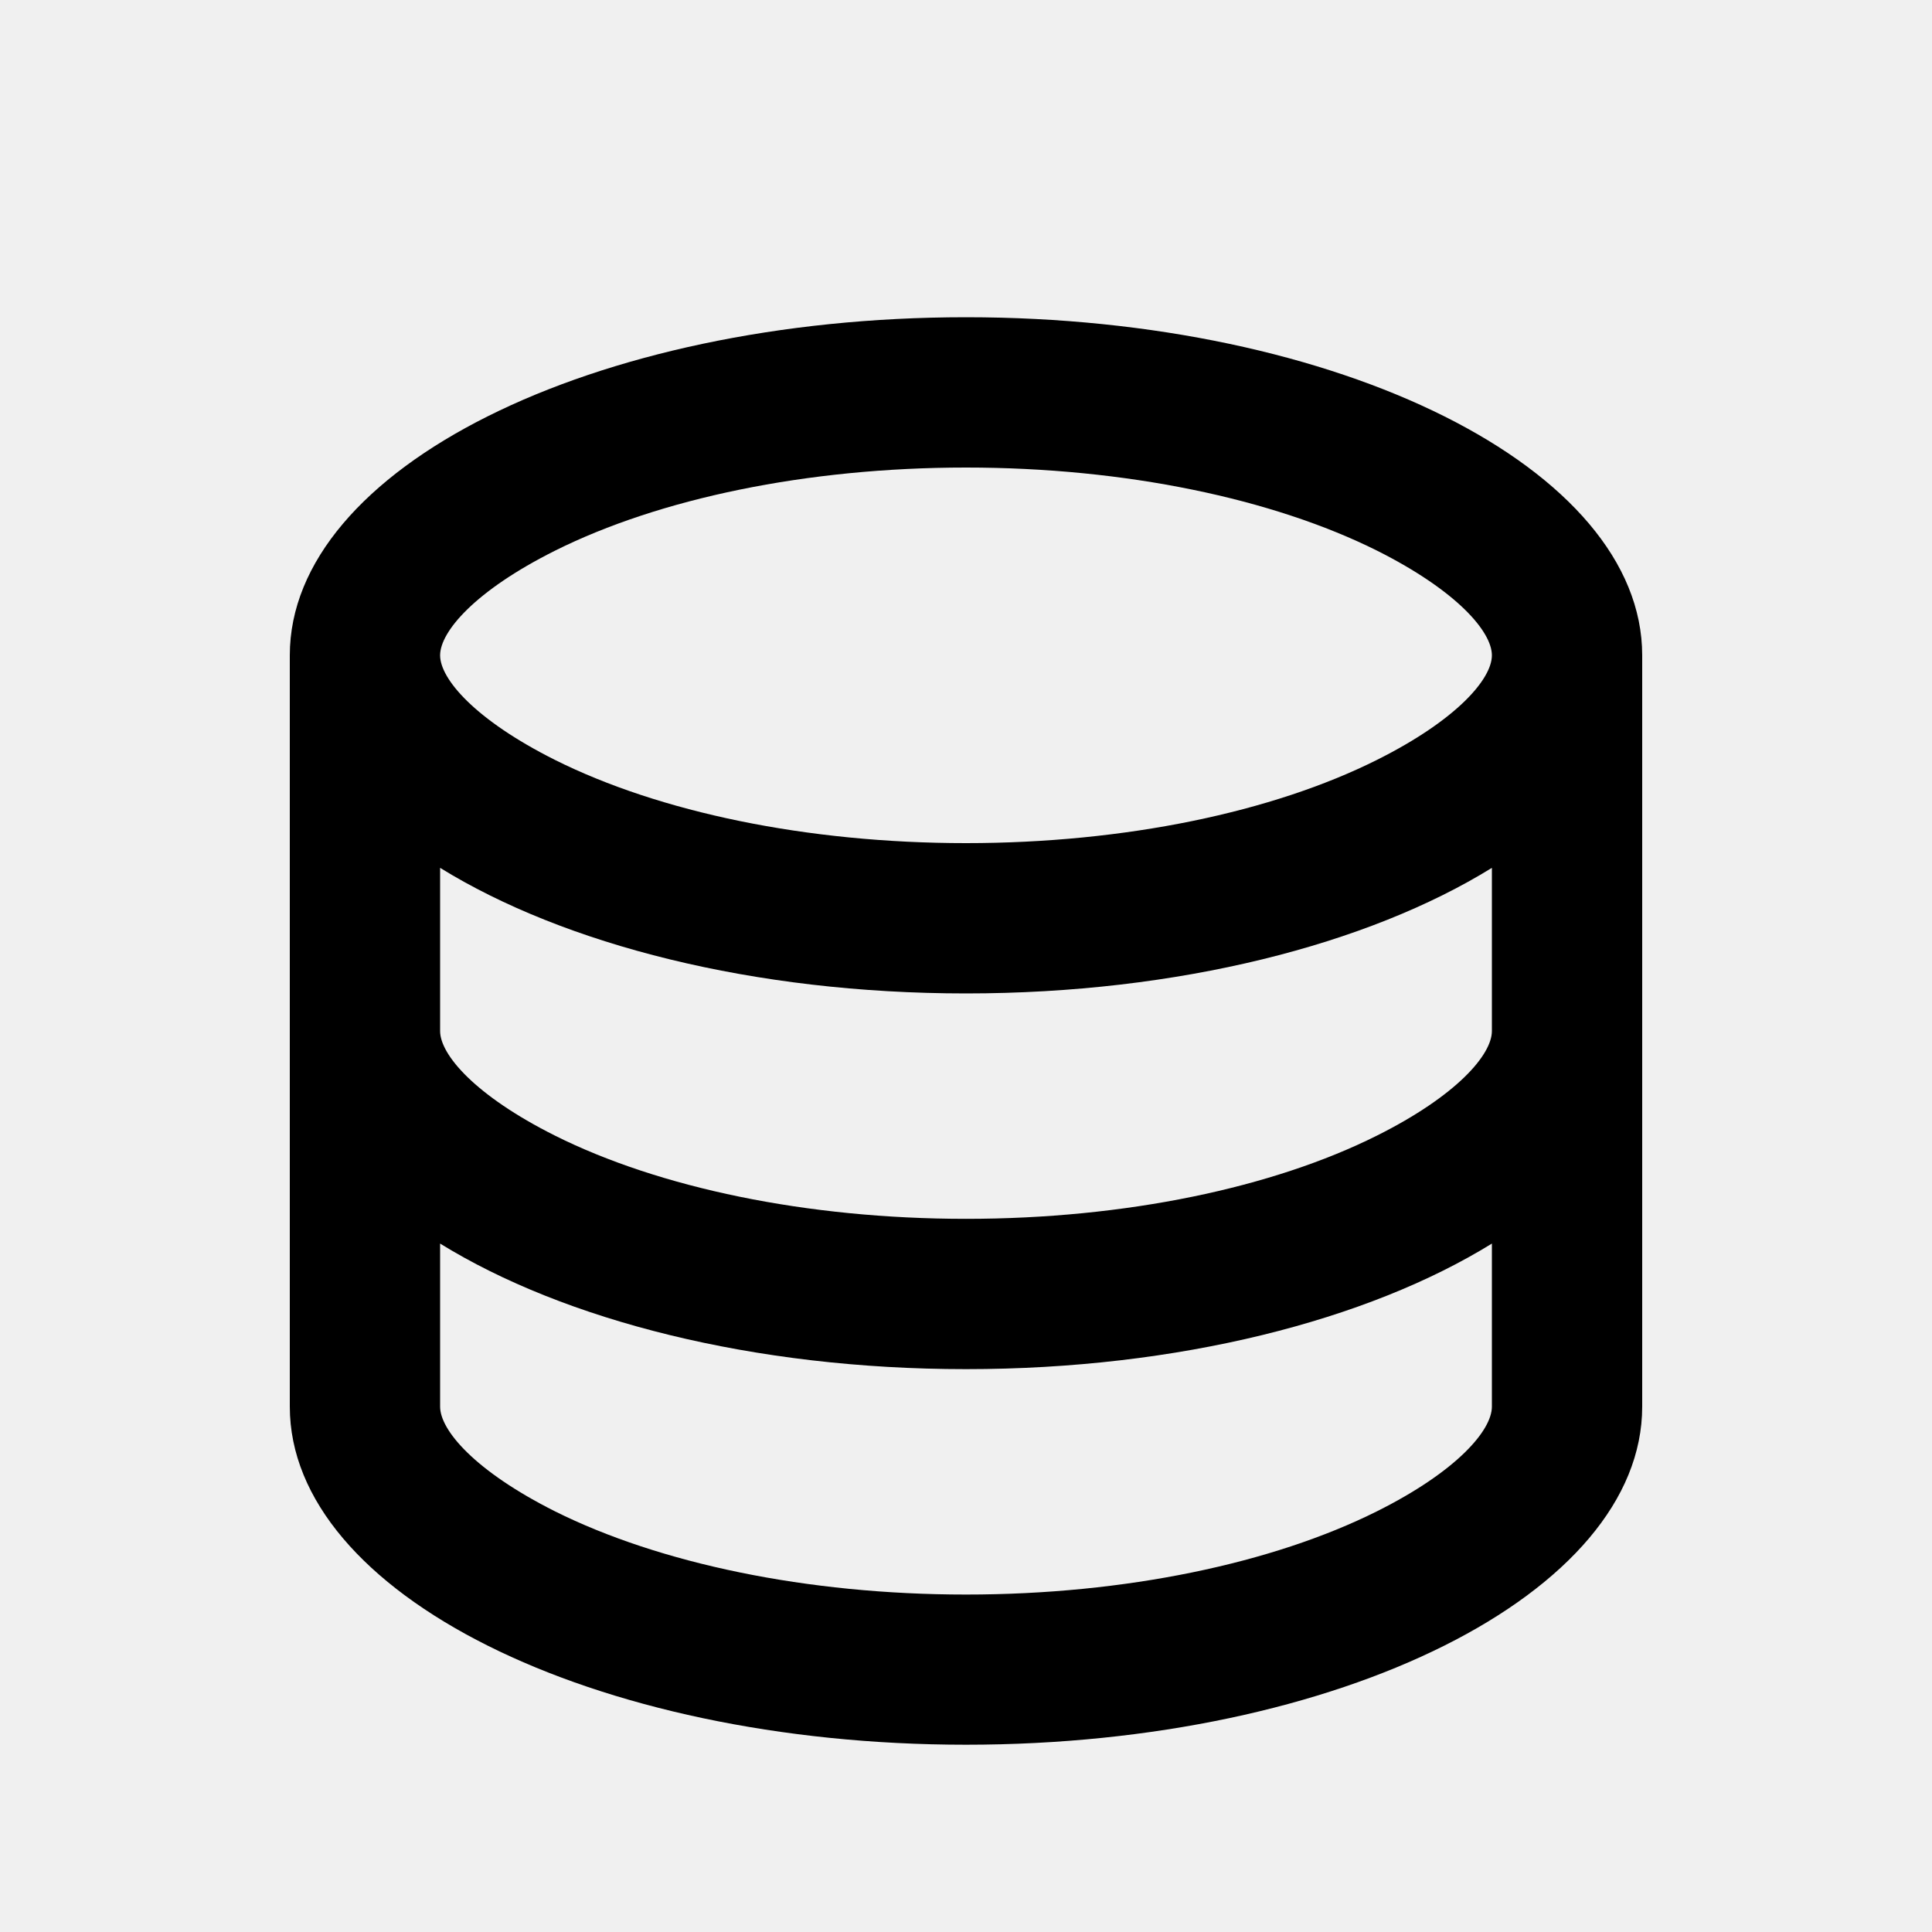
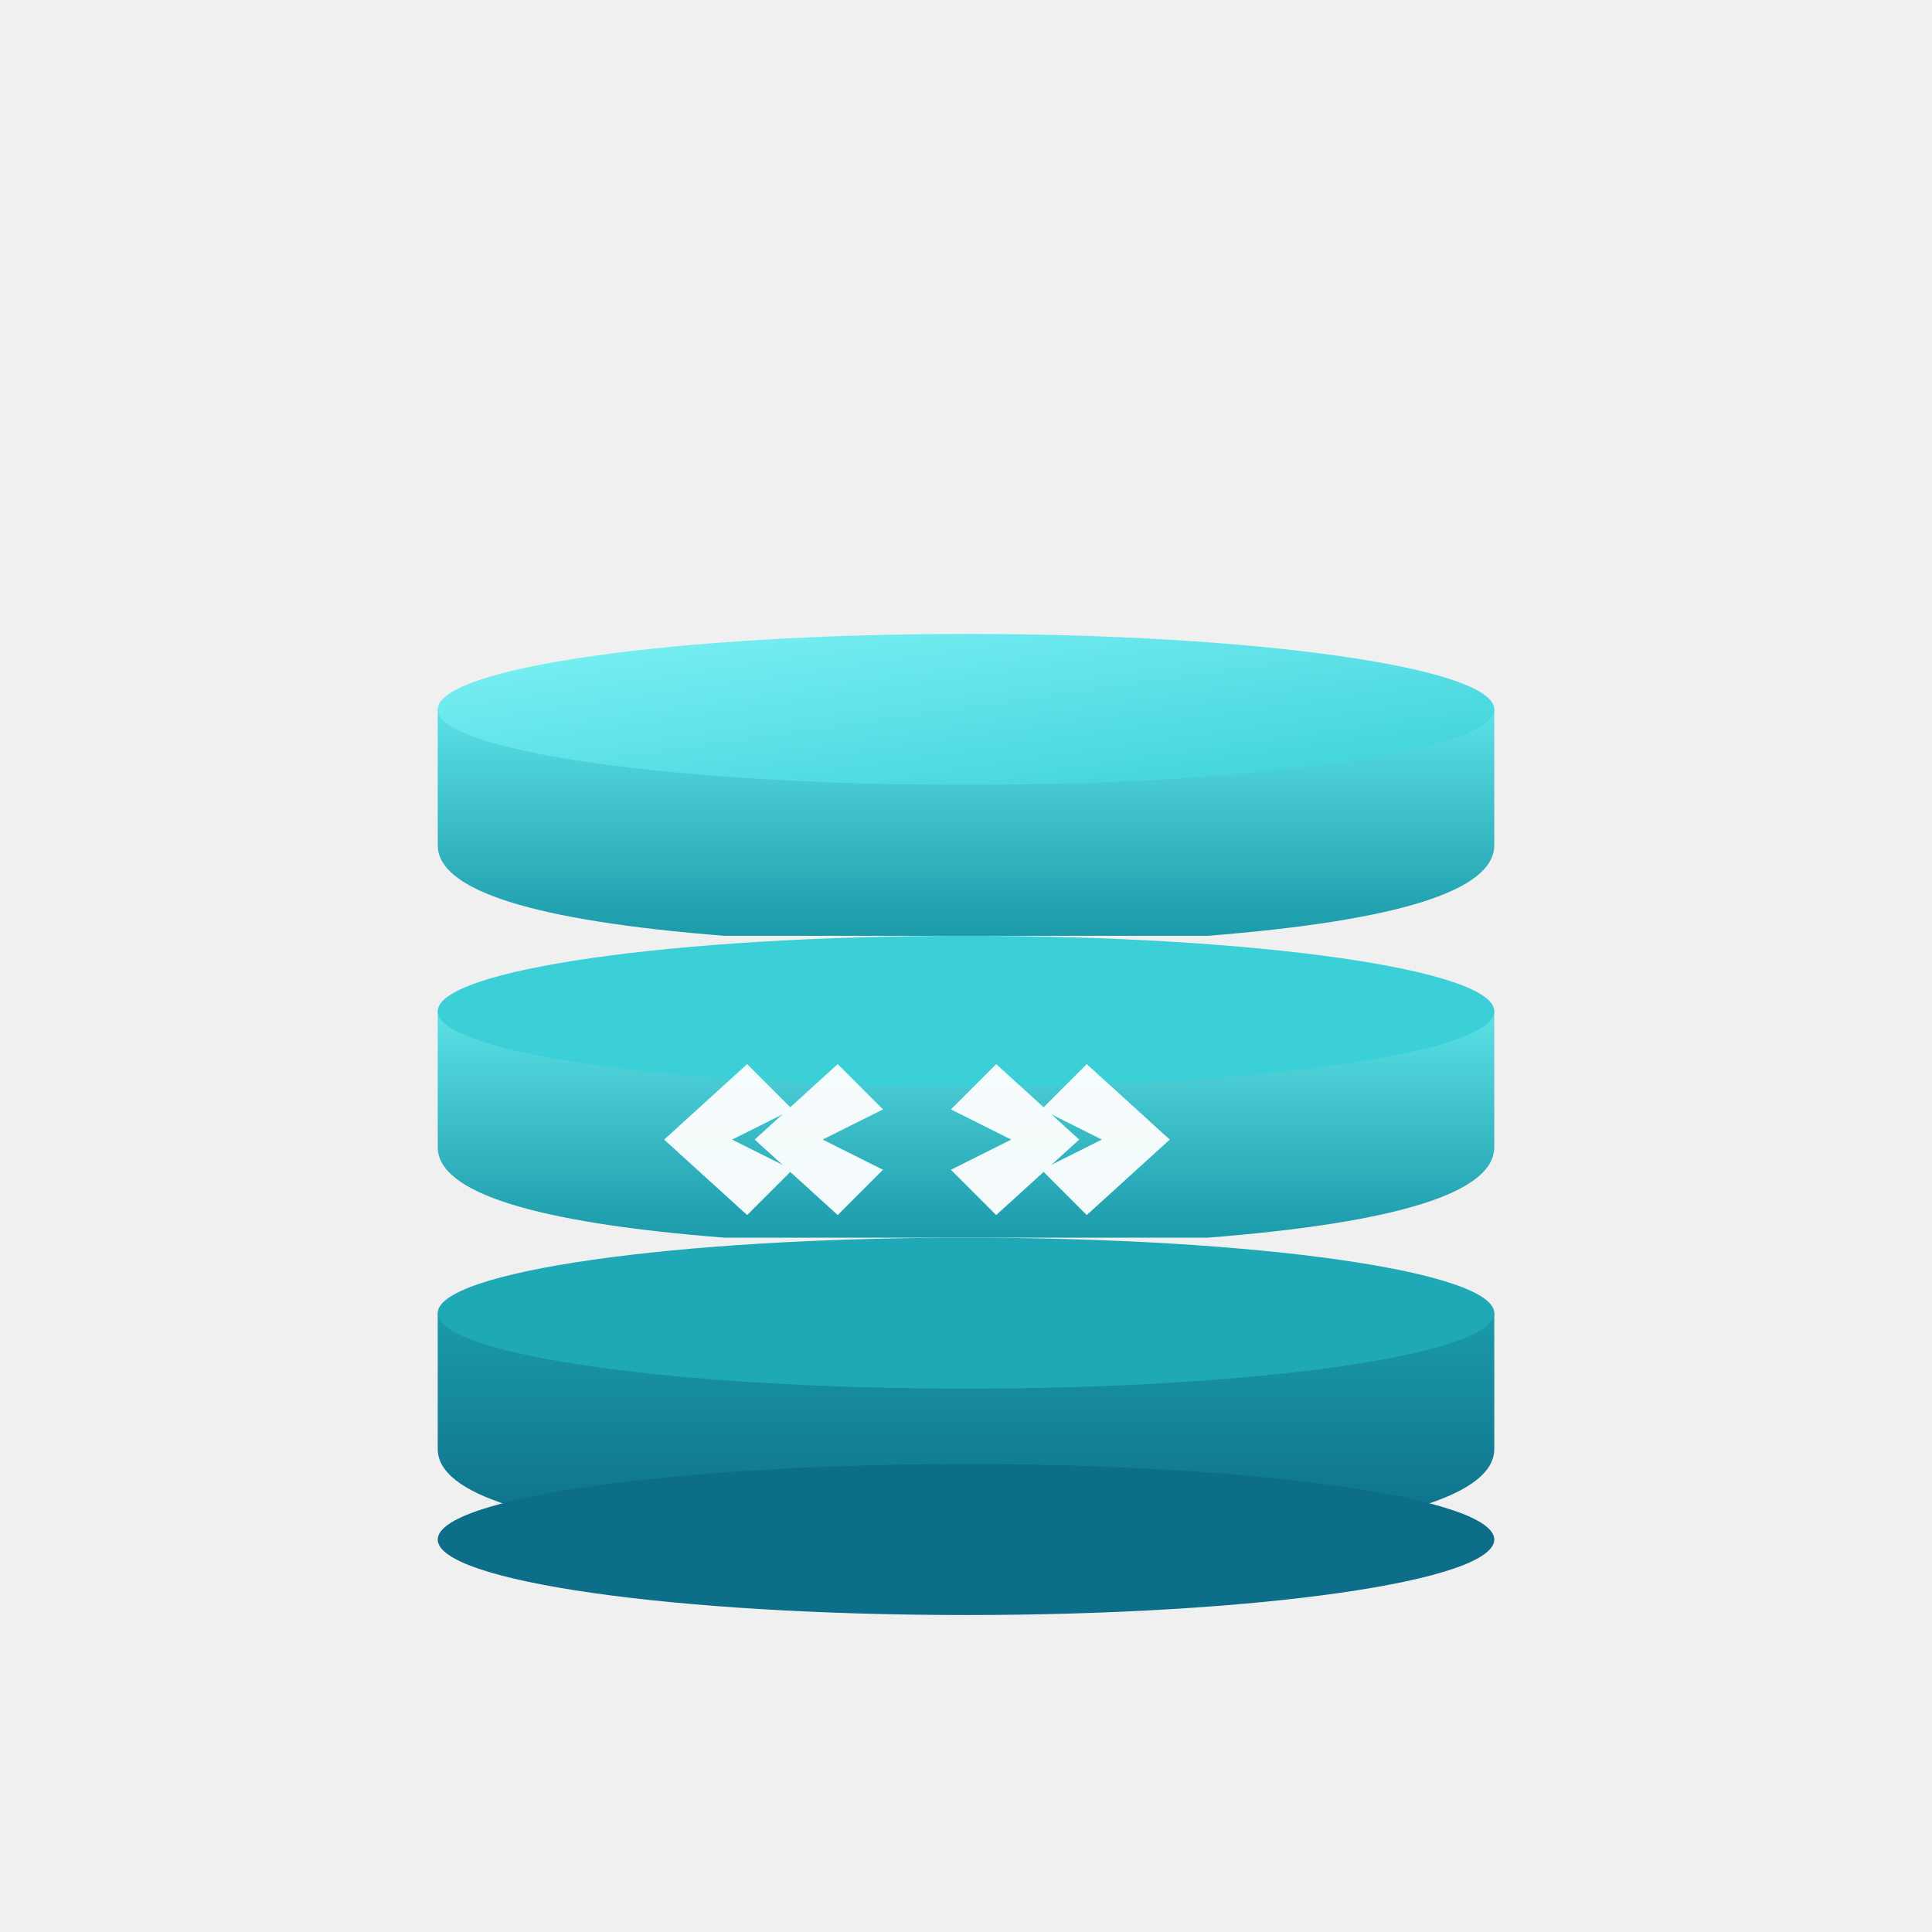
- <svg xmlns="http://www.w3.org/2000/svg" t="1789214726437" class="icon" viewBox="0 0 1024 1024" version="1.1" p-id="1985" width="200" height="200">
-   <path d="M233.267 546.475c0 12.425 18.364 34.133 60.894 55.433 55.159 27.58 133.325 44.1 217.839 44.1 84.514 0 162.679-16.521 217.771-44.1 42.598-21.299 60.962-43.008 60.962-55.433V459.981c-65.673 40.619-166.161 66.56-278.733 66.56-112.64 0-212.992-25.941-278.733-66.56v86.494z m557.466 112.64c-65.673 40.619-166.161 66.56-278.733 66.56-112.64 0-212.992-25.941-278.733-66.56v86.426c0 12.493 18.364 34.133 60.894 55.501 55.159 27.511 133.325 44.1 217.839 44.1 84.514 0 162.679-16.589 217.771-44.1 42.598-21.299 60.962-43.008 60.962-55.501V659.115zM153.6 745.472V347.341c0-98.987 160.427-179.2 358.4-179.2s358.4 80.213 358.4 179.2v398.199c0 98.987-160.427 179.2-358.4 179.2s-358.4-80.213-358.4-179.2zM512 446.874c84.514 0 162.679-16.521 217.771-44.1 42.598-21.299 60.962-43.008 60.962-55.433 0-12.493-18.364-34.133-60.894-55.501C674.679 264.329 596.514 247.808 512 247.808c-84.514 0-162.679 16.521-217.771 44.032-42.598 21.299-60.962 43.008-60.962 55.501 0 12.425 18.364 34.133 60.894 55.433 55.159 27.58 133.325 44.1 217.839 44.1z" p-id="1986" />
+ <svg xmlns="http://www.w3.org/2000/svg" viewBox="0 0 1024 1024" width="1024" height="1024">
+   <defs>
+     <linearGradient id="sideGrad" x1="0" y1="0" x2="0" y2="1">
+       <stop offset="0%" stop-color="#5CE1E6" />
+       <stop offset="100%" stop-color="#1B9AAA" />
+     </linearGradient>
+     <linearGradient id="topGrad" x1="0" y1="0" x2="1" y2="1">
+       <stop offset="0%" stop-color="#7FF2F6" />
+       <stop offset="100%" stop-color="#3BD0D8" />
+     </linearGradient>
+     <linearGradient id="bottomGrad" x1="0" y1="0" x2="0" y2="1">
+       <stop offset="0%" stop-color="#1B9AAA" />
+       <stop offset="100%" stop-color="#0D6E8A" />
+     </linearGradient>
+   </defs>
+   <path d="M232 696 L232 768 Q232 804 384 816 L640 816 Q792 804 792 768 L792 696 Z" fill="url(#bottomGrad)" />
+   <ellipse cx="512" cy="696" rx="280" ry="40" fill="#1FA8B5" />
+   <path d="M232 536 L232 608 Q232 644 384 656 L640 656 Q792 644 792 608 L792 536 Z" fill="url(#sideGrad)" />
+   <ellipse cx="512" cy="536" rx="280" ry="40" fill="#3BD0D8" />
+   <g fill="#FFFFFF" opacity="0.95">
+     <path d="M396 564 L352 604 L396 644 L420 620 L388 604 L420 588 Z" />
+     <path d="M444 564 L400 604 L444 644 L468 620 L436 604 L468 588 Z" />
+     <path d="M528 564 L572 604 L528 644 L504 620 L536 604 L504 588 Z" />
+     <path d="M576 564 L620 604 L576 644 L552 620 L584 604 L552 588 Z" />
+   </g>
+   <path d="M232 376 L232 448 Q232 484 384 496 L640 496 Q792 484 792 448 L792 376 Z" fill="url(#sideGrad)" />
+   <ellipse cx="512" cy="376" rx="280" ry="40" fill="url(#topGrad)" />
+   <ellipse cx="512" cy="816" rx="280" ry="40" fill="#0D6E8A" />
</svg>
